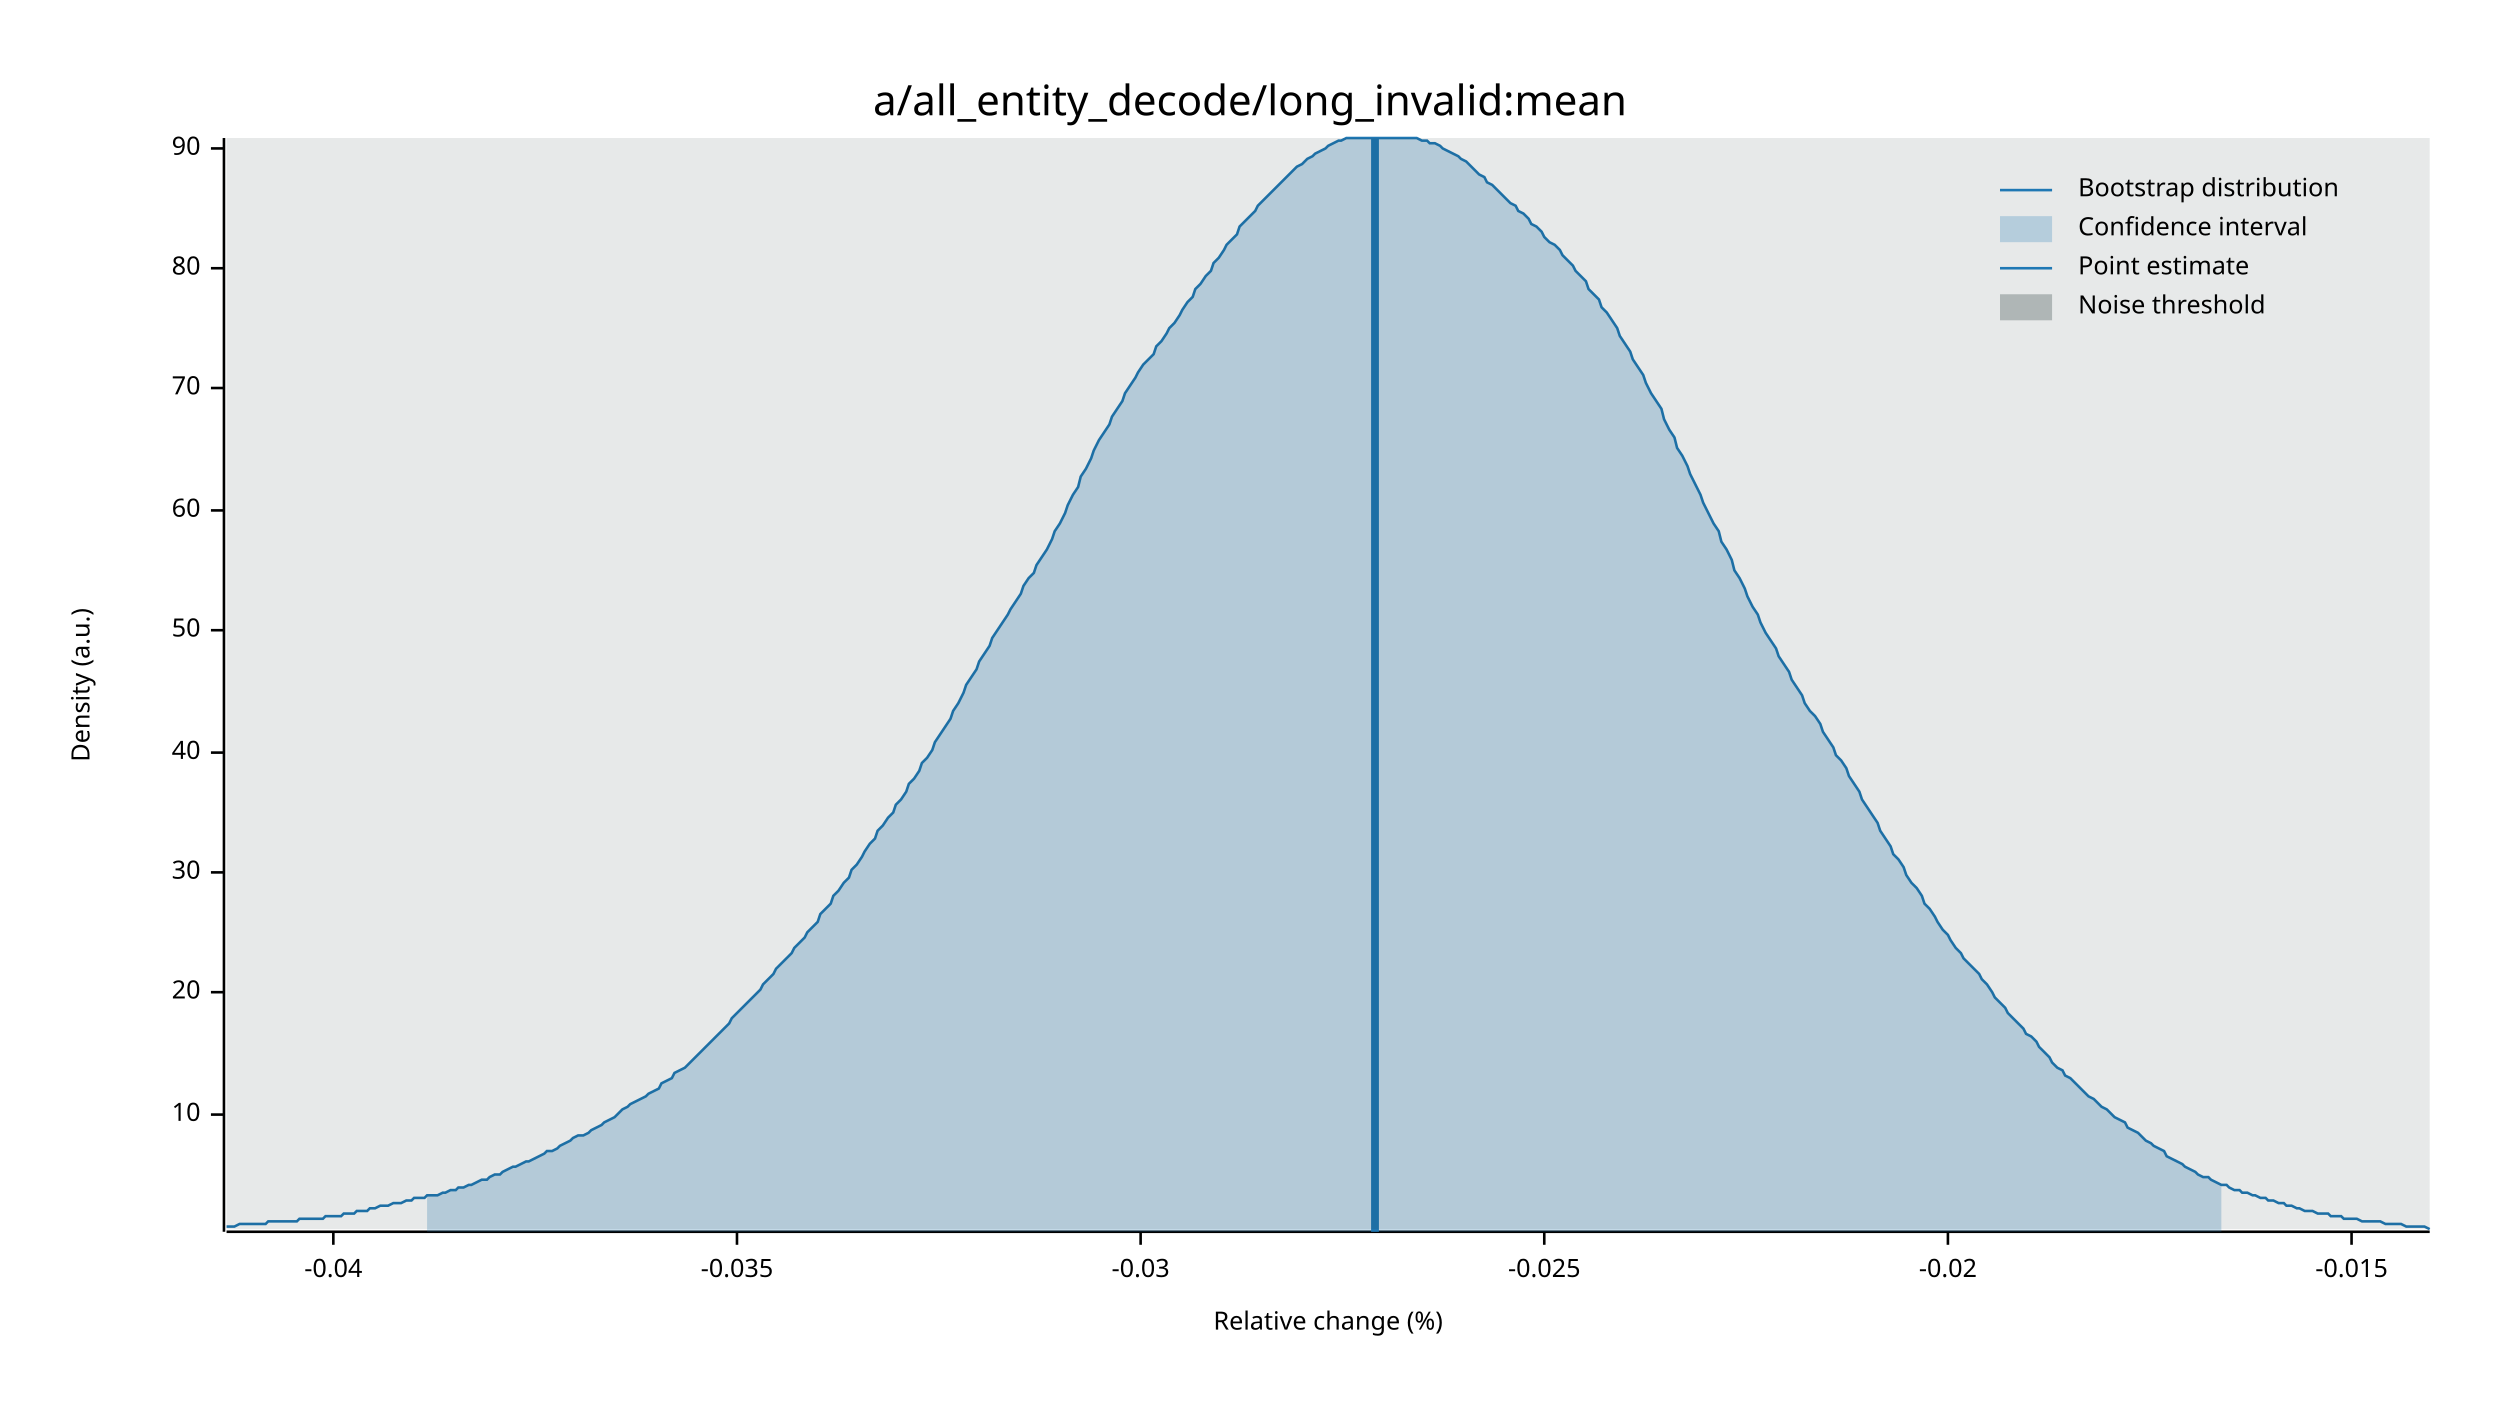
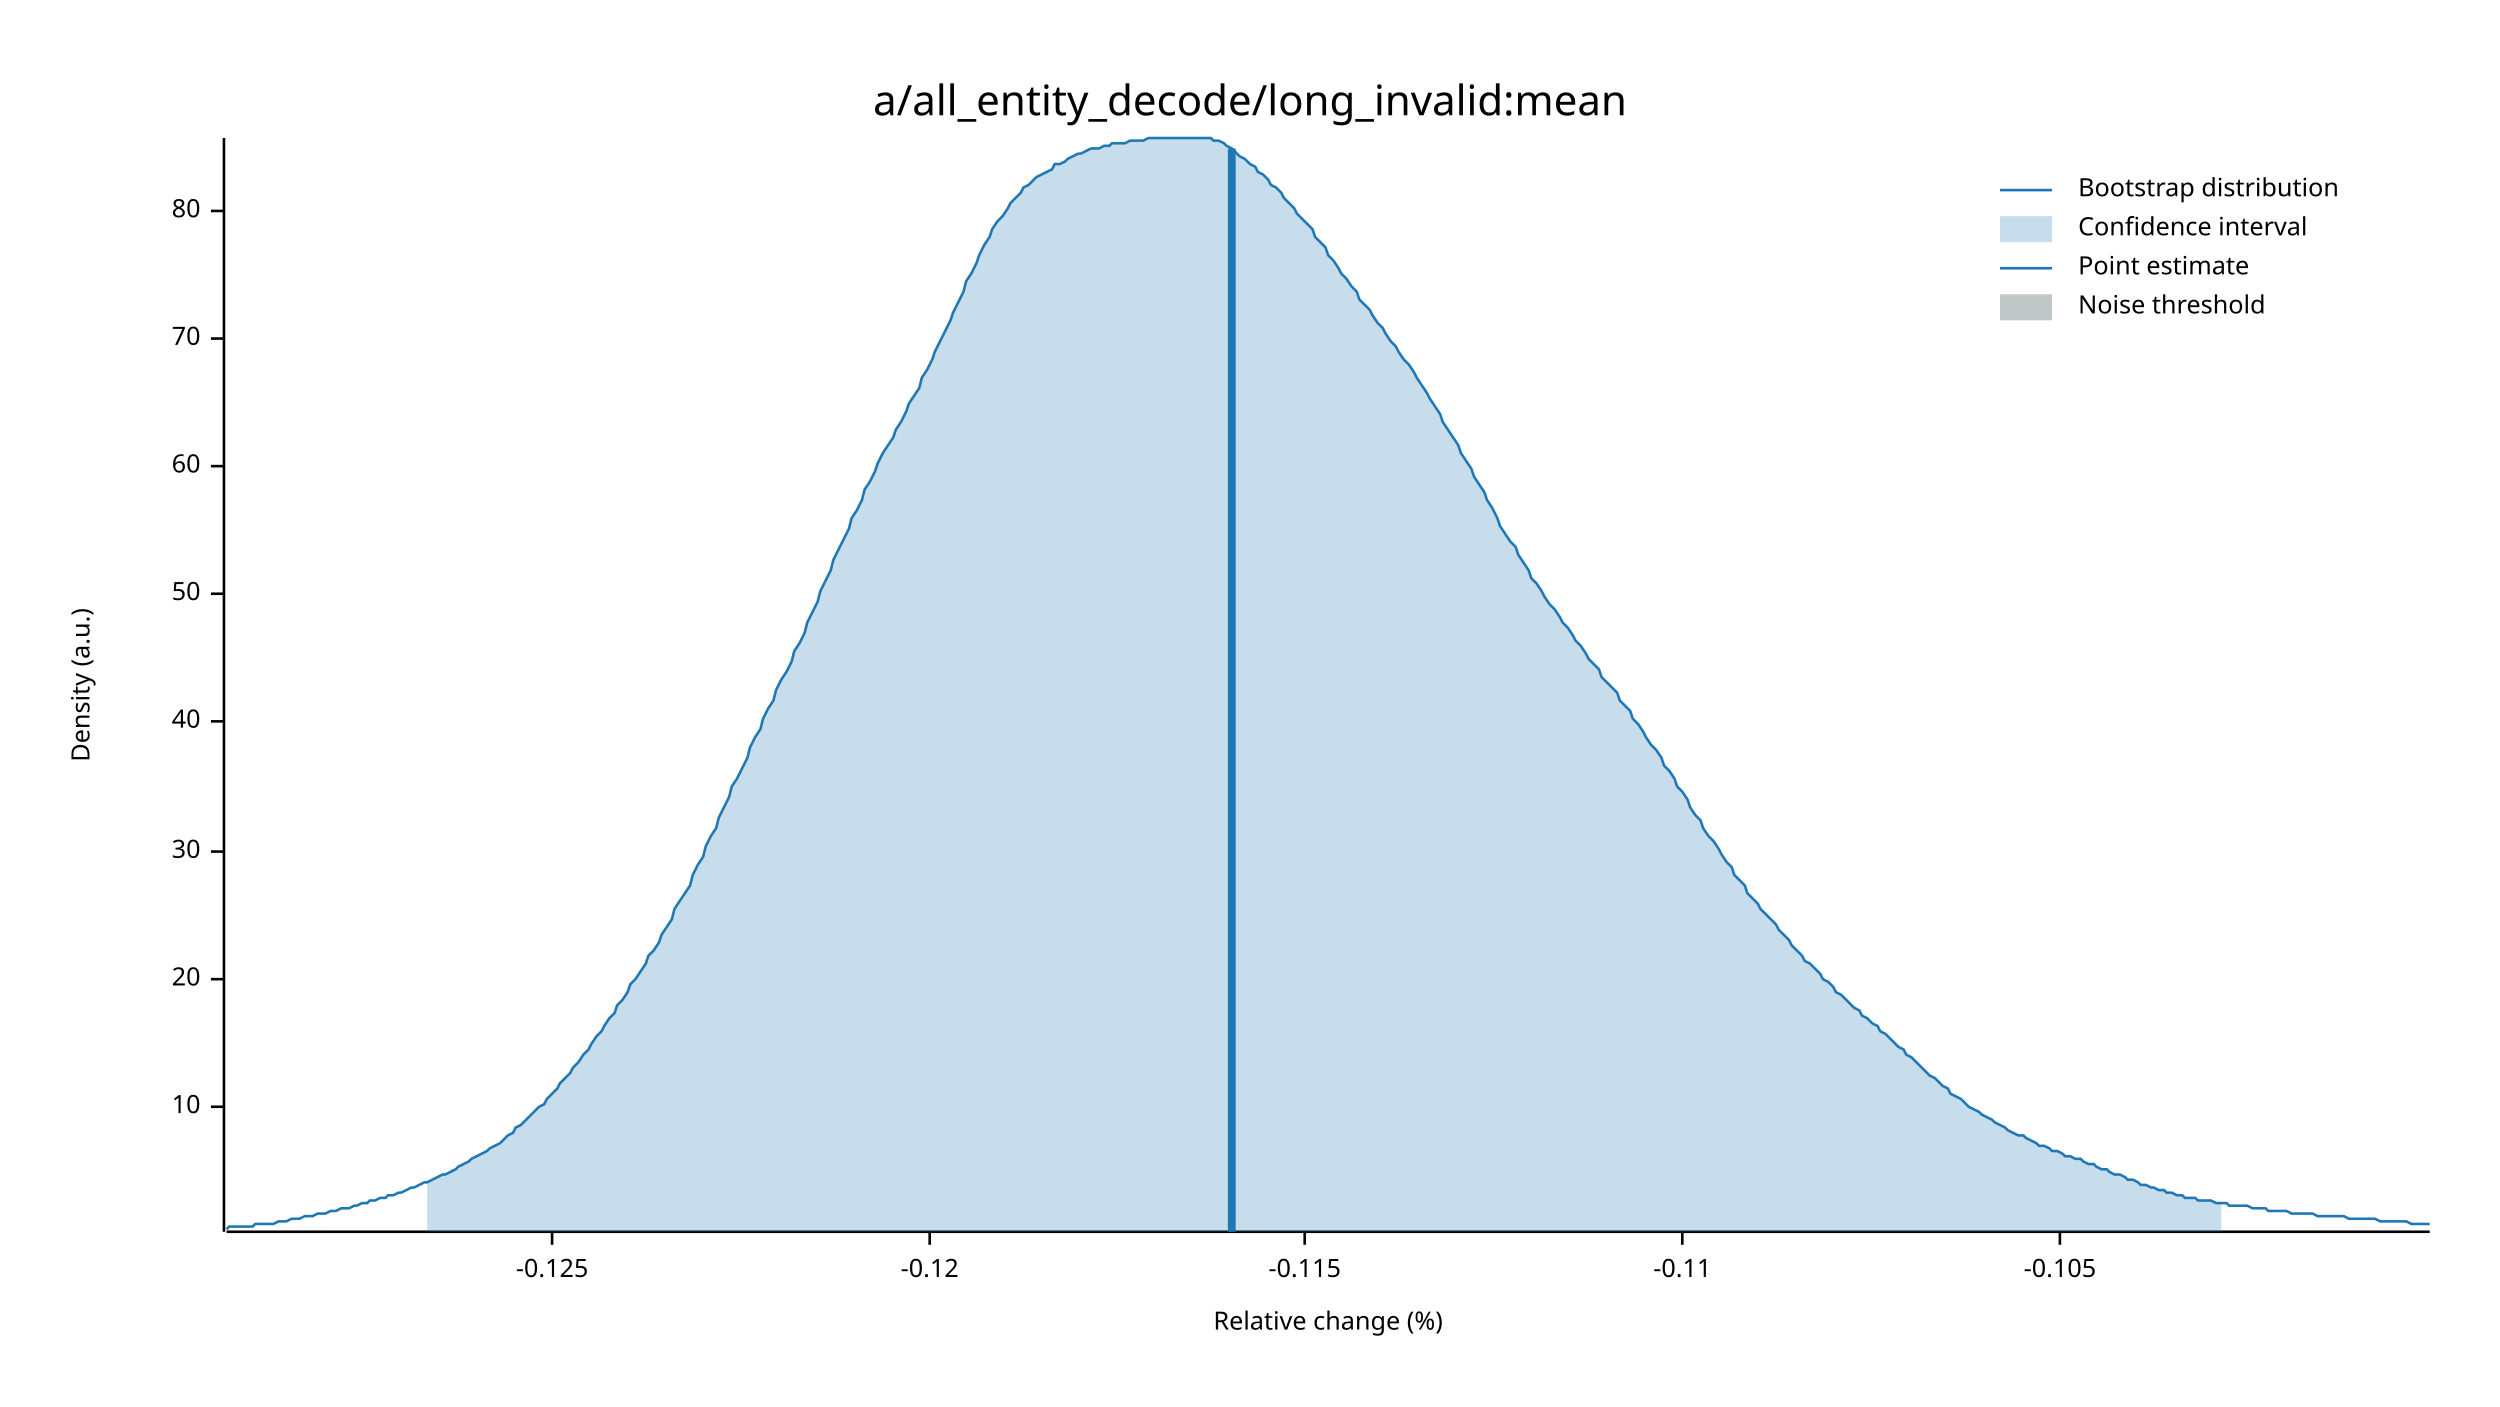
<svg xmlns="http://www.w3.org/2000/svg" width="960" height="540" viewBox="0 0 960 540">
  <text x="480" y="32" dy="0.76em" text-anchor="middle" font-family="sans-serif" font-size="16.129" opacity="1" fill="#000000">
a/all_entity_decode/long_invalid:mean
</text>
  <text x="27" y="263" dy="0.76em" text-anchor="middle" font-family="sans-serif" font-size="9.677" opacity="1" fill="#000000" transform="rotate(270, 27, 263)">
Density (a.u.)
</text>
  <text x="510" y="513" dy="-0.5ex" text-anchor="middle" font-family="sans-serif" font-size="9.677" opacity="1" fill="#000000">
Relative change (%)
</text>
  <polyline fill="none" opacity="1" stroke="#000000" stroke-width="1" points="86,53 86,473 " />
-   <text x="77" y="428" dy="0.5ex" text-anchor="end" font-family="sans-serif" font-size="9.677" opacity="1" fill="#000000">
+   <text x="77" y="425" dy="0.5ex" text-anchor="end" font-family="sans-serif" font-size="9.677" opacity="1" fill="#000000">
10
</text>
-   <polyline fill="none" opacity="1" stroke="#000000" stroke-width="1" points="81,428 86,428 " />
-   <text x="77" y="381" dy="0.5ex" text-anchor="end" font-family="sans-serif" font-size="9.677" opacity="1" fill="#000000">
+   <polyline fill="none" opacity="1" stroke="#000000" stroke-width="1" points="81,425 86,425 " />
+   <text x="77" y="376" dy="0.5ex" text-anchor="end" font-family="sans-serif" font-size="9.677" opacity="1" fill="#000000">
20
</text>
-   <polyline fill="none" opacity="1" stroke="#000000" stroke-width="1" points="81,381 86,381 " />
-   <text x="77" y="335" dy="0.5ex" text-anchor="end" font-family="sans-serif" font-size="9.677" opacity="1" fill="#000000">
+   <polyline fill="none" opacity="1" stroke="#000000" stroke-width="1" points="81,376 86,376 " />
+   <text x="77" y="327" dy="0.5ex" text-anchor="end" font-family="sans-serif" font-size="9.677" opacity="1" fill="#000000">
30
</text>
-   <polyline fill="none" opacity="1" stroke="#000000" stroke-width="1" points="81,335 86,335 " />
-   <text x="77" y="289" dy="0.5ex" text-anchor="end" font-family="sans-serif" font-size="9.677" opacity="1" fill="#000000">
+   <polyline fill="none" opacity="1" stroke="#000000" stroke-width="1" points="81,327 86,327 " />
+   <text x="77" y="277" dy="0.5ex" text-anchor="end" font-family="sans-serif" font-size="9.677" opacity="1" fill="#000000">
40
</text>
-   <polyline fill="none" opacity="1" stroke="#000000" stroke-width="1" points="81,289 86,289 " />
-   <text x="77" y="242" dy="0.5ex" text-anchor="end" font-family="sans-serif" font-size="9.677" opacity="1" fill="#000000">
+   <polyline fill="none" opacity="1" stroke="#000000" stroke-width="1" points="81,277 86,277 " />
+   <text x="77" y="228" dy="0.5ex" text-anchor="end" font-family="sans-serif" font-size="9.677" opacity="1" fill="#000000">
50
</text>
-   <polyline fill="none" opacity="1" stroke="#000000" stroke-width="1" points="81,242 86,242 " />
-   <text x="77" y="196" dy="0.5ex" text-anchor="end" font-family="sans-serif" font-size="9.677" opacity="1" fill="#000000">
+   <polyline fill="none" opacity="1" stroke="#000000" stroke-width="1" points="81,228 86,228 " />
+   <text x="77" y="179" dy="0.5ex" text-anchor="end" font-family="sans-serif" font-size="9.677" opacity="1" fill="#000000">
60
</text>
-   <polyline fill="none" opacity="1" stroke="#000000" stroke-width="1" points="81,196 86,196 " />
-   <text x="77" y="149" dy="0.5ex" text-anchor="end" font-family="sans-serif" font-size="9.677" opacity="1" fill="#000000">
+   <polyline fill="none" opacity="1" stroke="#000000" stroke-width="1" points="81,179 86,179 " />
+   <text x="77" y="130" dy="0.5ex" text-anchor="end" font-family="sans-serif" font-size="9.677" opacity="1" fill="#000000">
70
</text>
-   <polyline fill="none" opacity="1" stroke="#000000" stroke-width="1" points="81,149 86,149 " />
-   <text x="77" y="103" dy="0.5ex" text-anchor="end" font-family="sans-serif" font-size="9.677" opacity="1" fill="#000000">
+   <polyline fill="none" opacity="1" stroke="#000000" stroke-width="1" points="81,130 86,130 " />
+   <text x="77" y="81" dy="0.5ex" text-anchor="end" font-family="sans-serif" font-size="9.677" opacity="1" fill="#000000">
80
</text>
-   <polyline fill="none" opacity="1" stroke="#000000" stroke-width="1" points="81,103 86,103 " />
-   <text x="77" y="57" dy="0.5ex" text-anchor="end" font-family="sans-serif" font-size="9.677" opacity="1" fill="#000000">
- 90
+   <polyline fill="none" opacity="1" stroke="#000000" stroke-width="1" points="81,81 86,81 " />
+   <polyline fill="none" opacity="1" stroke="#000000" stroke-width="1" points="87,473 933,473 " />
+   <text x="212" y="483" dy="0.76em" text-anchor="middle" font-family="sans-serif" font-size="9.677" opacity="1" fill="#000000">
+ -0.125
</text>
-   <polyline fill="none" opacity="1" stroke="#000000" stroke-width="1" points="81,57 86,57 " />
-   <polyline fill="none" opacity="1" stroke="#000000" stroke-width="1" points="87,473 933,473 " />
-   <text x="128" y="483" dy="0.76em" text-anchor="middle" font-family="sans-serif" font-size="9.677" opacity="1" fill="#000000">
- -0.04
+   <polyline fill="none" opacity="1" stroke="#000000" stroke-width="1" points="212,473 212,478 " />
+   <text x="357" y="483" dy="0.76em" text-anchor="middle" font-family="sans-serif" font-size="9.677" opacity="1" fill="#000000">
+ -0.12
</text>
-   <polyline fill="none" opacity="1" stroke="#000000" stroke-width="1" points="128,473 128,478 " />
-   <text x="283" y="483" dy="0.76em" text-anchor="middle" font-family="sans-serif" font-size="9.677" opacity="1" fill="#000000">
- -0.035
+   <polyline fill="none" opacity="1" stroke="#000000" stroke-width="1" points="357,473 357,478 " />
+   <text x="501" y="483" dy="0.76em" text-anchor="middle" font-family="sans-serif" font-size="9.677" opacity="1" fill="#000000">
+ -0.115
</text>
-   <polyline fill="none" opacity="1" stroke="#000000" stroke-width="1" points="283,473 283,478 " />
-   <text x="438" y="483" dy="0.76em" text-anchor="middle" font-family="sans-serif" font-size="9.677" opacity="1" fill="#000000">
- -0.03
+   <polyline fill="none" opacity="1" stroke="#000000" stroke-width="1" points="501,473 501,478 " />
+   <text x="646" y="483" dy="0.76em" text-anchor="middle" font-family="sans-serif" font-size="9.677" opacity="1" fill="#000000">
+ -0.11
</text>
-   <polyline fill="none" opacity="1" stroke="#000000" stroke-width="1" points="438,473 438,478 " />
-   <text x="593" y="483" dy="0.76em" text-anchor="middle" font-family="sans-serif" font-size="9.677" opacity="1" fill="#000000">
- -0.025
+   <polyline fill="none" opacity="1" stroke="#000000" stroke-width="1" points="646,473 646,478 " />
+   <text x="791" y="483" dy="0.76em" text-anchor="middle" font-family="sans-serif" font-size="9.677" opacity="1" fill="#000000">
+ -0.105
</text>
-   <polyline fill="none" opacity="1" stroke="#000000" stroke-width="1" points="593,473 593,478 " />
-   <text x="748" y="483" dy="0.76em" text-anchor="middle" font-family="sans-serif" font-size="9.677" opacity="1" fill="#000000">
- -0.02
- </text>
-   <polyline fill="none" opacity="1" stroke="#000000" stroke-width="1" points="748,473 748,478 " />
-   <text x="903" y="483" dy="0.76em" text-anchor="middle" font-family="sans-serif" font-size="9.677" opacity="1" fill="#000000">
- -0.015
- </text>
-   <polyline fill="none" opacity="1" stroke="#000000" stroke-width="1" points="903,473 903,478 " />
-   <polyline fill="none" opacity="1" stroke="#1F78B4" stroke-width="1" points="87,471 88,471 90,471 92,470 93,470 95,470 97,470 98,470 100,470 102,470 103,469 105,469 107,469 109,469 110,469 112,469 114,469 115,468 117,468 119,468 120,468 122,468 124,468 125,467 127,467 129,467 131,467 132,466 134,466 136,466 137,465 139,465 141,465 142,464 144,464 146,463 148,463 149,463 151,462 153,462 154,462 156,461 158,461 159,460 161,460 163,460 164,459 166,459 168,459 170,458 171,458 173,457 175,457 176,456 178,456 180,455 181,455 183,454 185,453 187,453 188,452 190,451 192,451 193,450 195,449 197,448 198,448 200,447 202,446 203,446 205,445 207,444 209,443 210,442 212,442 214,441 215,440 217,439 219,438 220,437 222,436 224,436 226,435 227,434 229,433 231,432 232,431 234,430 236,429 237,428 239,426 241,425 242,424 244,423 246,422 248,421 249,420 251,419 253,418 254,416 256,415 258,414 259,412 261,411 263,410 265,408 266,407 268,405 270,403 271,402 273,400 275,398 276,397 278,395 280,393 281,391 283,389 285,387 287,385 288,384 290,382 292,380 293,378 295,376 297,374 298,372 300,370 302,368 304,366 305,364 307,362 309,360 310,358 312,356 314,354 315,351 317,349 319,347 320,344 322,342 324,339 326,337 327,334 329,332 331,329 332,327 334,324 336,322 337,319 339,317 341,314 343,312 344,309 346,307 348,304 349,301 351,299 353,296 354,293 356,291 358,288 359,285 361,282 363,279 365,276 366,273 368,270 370,266 371,263 373,260 375,257 376,254 378,251 380,248 381,245 383,242 385,239 387,236 388,234 390,231 392,228 393,225 395,222 397,220 398,217 400,214 402,211 404,207 405,204 407,201 409,197 410,194 412,190 414,187 415,183 417,180 419,176 420,173 422,169 424,166 426,163 427,160 429,157 431,154 432,151 434,148 436,145 437,143 439,140 441,138 443,136 444,133 446,131 448,128 449,126 451,124 453,121 454,119 456,116 458,114 459,111 461,109 463,106 465,104 466,101 468,99 470,96 471,94 473,92 475,90 476,87 478,85 480,83 482,81 483,79 485,77 487,75 488,74 490,72 492,70 493,69 495,67 497,65 498,64 500,63 502,61 504,60 505,59 507,58 509,57 510,56 512,55 514,54 515,54 517,53 519,53 521,53 522,53 524,53 526,53 527,53 529,53 531,53 532,53 534,53 536,53 537,53 539,53 541,53 543,53 544,53 546,54 548,54 549,55 551,55 553,56 554,57 556,58 558,59 560,60 561,61 563,62 565,64 566,65 568,67 570,68 571,70 573,71 575,73 576,74 578,76 580,78 582,79 583,81 585,82 587,84 588,86 590,87 592,89 593,91 595,93 597,94 599,96 600,98 602,100 604,102 605,104 607,106 609,108 610,111 612,113 614,115 615,118 617,120 619,123 621,126 622,129 624,132 626,135 627,138 629,141 631,144 632,147 634,151 636,154 638,157 639,161 641,165 643,168 644,172 646,175 648,179 649,182 651,186 653,190 654,193 656,197 658,201 660,204 661,208 663,211 665,215 666,219 668,222 670,226 671,229 673,233 675,236 676,239 678,243 680,246 682,249 683,252 685,255 687,258 688,261 690,264 692,267 693,270 695,273 697,275 699,278 700,281 702,284 704,287 705,290 707,292 709,295 710,298 712,301 714,304 715,307 717,310 719,313 721,316 722,319 724,322 726,325 727,328 729,330 731,333 732,336 734,339 736,341 738,344 739,347 741,349 743,352 744,354 746,357 748,359 749,361 751,364 753,366 754,368 756,370 758,372 760,374 761,376 763,378 765,381 766,383 768,385 770,387 771,389 773,391 775,393 777,395 778,397 780,398 782,400 783,402 785,404 787,406 788,408 790,410 792,411 793,413 795,414 797,416 799,418 800,419 802,421 804,422 805,423 807,425 809,426 810,427 812,429 814,430 816,431 817,433 819,434 821,435 822,436 824,438 826,439 827,440 829,441 831,442 832,444 834,445 836,446 838,447 839,448 841,449 843,450 844,451 846,452 848,452 849,453 851,454 853,455 855,455 856,456 858,457 860,457 861,458 863,458 865,459 866,459 868,460 870,460 871,461 873,461 875,462 877,462 878,463 880,463 882,464 883,464 885,465 887,465 888,465 890,466 892,466 894,466 895,467 897,467 899,467 900,468 902,468 904,468 905,468 907,469 909,469 910,469 912,469 914,469 916,470 917,470 919,470 921,470 922,470 924,471 926,471 927,471 929,471 931,471 933,472 " />
-   <polygon opacity="0.25" fill="#1F78B4" points="164,459 166,459 168,459 170,458 171,458 173,457 175,457 176,456 178,456 180,455 181,455 183,454 185,453 187,453 188,452 190,451 192,451 193,450 195,449 197,448 198,448 200,447 202,446 203,446 205,445 207,444 209,443 210,442 212,442 214,441 215,440 217,439 219,438 220,437 222,436 224,436 226,435 227,434 229,433 231,432 232,431 234,430 236,429 237,428 239,426 241,425 242,424 244,423 246,422 248,421 249,420 251,419 253,418 254,416 256,415 258,414 259,412 261,411 263,410 265,408 266,407 268,405 270,403 271,402 273,400 275,398 276,397 278,395 280,393 281,391 283,389 285,387 287,385 288,384 290,382 292,380 293,378 295,376 297,374 298,372 300,370 302,368 304,366 305,364 307,362 309,360 310,358 312,356 314,354 315,351 317,349 319,347 320,344 322,342 324,339 326,337 327,334 329,332 331,329 332,327 334,324 336,322 337,319 339,317 341,314 343,312 344,309 346,307 348,304 349,301 351,299 353,296 354,293 356,291 358,288 359,285 361,282 363,279 365,276 366,273 368,270 370,266 371,263 373,260 375,257 376,254 378,251 380,248 381,245 383,242 385,239 387,236 388,234 390,231 392,228 393,225 395,222 397,220 398,217 400,214 402,211 404,207 405,204 407,201 409,197 410,194 412,190 414,187 415,183 417,180 419,176 420,173 422,169 424,166 426,163 427,160 429,157 431,154 432,151 434,148 436,145 437,143 439,140 441,138 443,136 444,133 446,131 448,128 449,126 451,124 453,121 454,119 456,116 458,114 459,111 461,109 463,106 465,104 466,101 468,99 470,96 471,94 473,92 475,90 476,87 478,85 480,83 482,81 483,79 485,77 487,75 488,74 490,72 492,70 493,69 495,67 497,65 498,64 500,63 502,61 504,60 505,59 507,58 509,57 510,56 512,55 514,54 515,54 517,53 519,53 521,53 522,53 524,53 526,53 527,53 529,53 531,53 532,53 534,53 536,53 537,53 539,53 541,53 543,53 544,53 546,54 548,54 549,55 551,55 553,56 554,57 556,58 558,59 560,60 561,61 563,62 565,64 566,65 568,67 570,68 571,70 573,71 575,73 576,74 578,76 580,78 582,79 583,81 585,82 587,84 588,86 590,87 592,89 593,91 595,93 597,94 599,96 600,98 602,100 604,102 605,104 607,106 609,108 610,111 612,113 614,115 615,118 617,120 619,123 621,126 622,129 624,132 626,135 627,138 629,141 631,144 632,147 634,151 636,154 638,157 639,161 641,165 643,168 644,172 646,175 648,179 649,182 651,186 653,190 654,193 656,197 658,201 660,204 661,208 663,211 665,215 666,219 668,222 670,226 671,229 673,233 675,236 676,239 678,243 680,246 682,249 683,252 685,255 687,258 688,261 690,264 692,267 693,270 695,273 697,275 699,278 700,281 702,284 704,287 705,290 707,292 709,295 710,298 712,301 714,304 715,307 717,310 719,313 721,316 722,319 724,322 726,325 727,328 729,330 731,333 732,336 734,339 736,341 738,344 739,347 741,349 743,352 744,354 746,357 748,359 749,361 751,364 753,366 754,368 756,370 758,372 760,374 761,376 763,378 765,381 766,383 768,385 770,387 771,389 773,391 775,393 777,395 778,397 780,398 782,400 783,402 785,404 787,406 788,408 790,410 792,411 793,413 795,414 797,416 799,418 800,419 802,421 804,422 805,423 807,425 809,426 810,427 812,429 814,430 816,431 817,433 819,434 821,435 822,436 824,438 826,439 827,440 829,441 831,442 832,444 834,445 836,446 838,447 839,448 841,449 843,450 844,451 846,452 848,452 849,453 851,454 853,455 853,473 164,473 " />
-   <polyline fill="none" opacity="1" stroke="#1F78B4" stroke-width="3" points="528,473 528,53 " />
-   <rect x="87" y="53" width="846" height="419" opacity="0.1" fill="#071A1C" stroke="none" />
+   <polyline fill="none" opacity="1" stroke="#000000" stroke-width="1" points="791,473 791,478 " />
+   <polyline fill="none" opacity="1" stroke="#1F78B4" stroke-width="1" points="87,472 88,471 90,471 92,471 93,471 95,471 97,471 98,470 100,470 102,470 103,470 105,470 107,469 109,469 110,469 112,468 114,468 115,468 117,467 119,467 120,467 122,466 124,466 125,466 127,465 129,465 131,464 132,464 134,464 136,463 137,463 139,462 141,462 142,461 144,461 146,460 148,460 149,459 151,459 153,458 154,458 156,457 158,456 159,456 161,455 163,454 164,454 166,453 168,452 170,451 171,451 173,450 175,449 176,448 178,447 180,446 181,445 183,444 185,443 187,442 188,441 190,440 192,439 193,438 195,436 197,435 198,433 200,432 202,430 203,429 205,427 207,425 209,424 210,422 212,420 214,418 215,416 217,414 219,412 220,410 222,408 224,405 226,403 227,401 229,398 231,396 232,394 234,391 236,389 237,386 239,384 241,381 242,378 244,376 246,373 248,370 249,367 251,365 253,362 254,359 256,356 258,353 259,349 261,346 263,343 265,340 266,336 268,332 270,329 271,325 273,321 275,318 276,314 278,310 280,306 281,302 283,299 285,295 287,291 288,287 290,283 292,280 293,276 295,272 297,269 298,265 300,261 302,258 304,254 305,250 307,247 309,243 310,239 312,235 314,231 315,227 317,223 319,219 320,215 322,211 324,207 326,203 327,199 329,196 331,192 332,188 334,185 336,181 337,178 339,174 341,171 343,168 344,165 346,162 348,158 349,155 351,152 353,149 354,145 356,142 358,138 359,135 361,131 363,127 365,123 366,120 368,116 370,112 371,108 373,105 375,101 376,98 378,94 380,91 381,88 383,85 385,83 387,80 388,78 390,76 392,74 393,72 395,71 397,69 398,68 400,67 402,66 404,65 405,63 407,63 409,62 410,61 412,60 414,59 415,59 417,58 419,57 420,57 422,57 424,56 426,56 427,55 429,55 431,55 432,55 434,54 436,54 437,54 439,54 441,53 443,53 444,53 446,53 448,53 449,53 451,53 453,53 454,53 456,53 458,53 459,53 461,53 463,53 465,53 466,54 468,54 470,55 471,56 473,57 475,59 476,60 478,61 480,63 482,64 483,66 485,67 487,69 488,71 490,72 492,74 493,76 495,78 497,80 498,82 500,84 502,86 504,88 505,91 507,93 509,95 510,98 512,100 514,103 515,105 517,107 519,110 521,112 522,115 524,117 526,119 527,121 529,124 531,126 532,128 534,131 536,133 537,135 539,138 541,140 543,143 544,145 546,148 548,151 549,153 551,156 553,159 554,162 556,165 558,168 560,171 561,174 563,177 565,180 566,183 568,186 570,189 571,192 573,195 575,199 576,202 578,205 580,208 582,210 583,213 585,216 587,219 588,222 590,224 592,227 593,229 595,232 597,234 599,237 600,239 602,241 604,244 605,246 607,248 609,251 610,253 612,255 614,257 615,260 617,262 619,264 621,266 622,269 624,271 626,273 627,276 629,278 631,281 632,283 634,286 636,288 638,291 639,294 641,296 643,299 644,302 646,304 648,307 649,310 651,313 653,315 654,318 656,321 658,323 660,326 661,328 663,331 665,333 666,336 668,338 670,340 671,343 673,345 675,347 676,349 678,351 680,353 682,355 683,357 685,359 687,361 688,363 690,365 692,367 693,369 695,370 697,372 699,374 700,376 702,377 704,379 705,381 707,382 709,384 710,385 712,387 714,388 715,390 717,391 719,393 721,394 722,396 724,397 726,399 727,400 729,402 731,403 732,405 734,406 736,408 738,410 739,411 741,413 743,414 744,415 746,417 748,418 749,420 751,421 753,422 754,423 756,425 758,426 760,427 761,428 763,429 765,430 766,431 768,432 770,433 771,434 773,435 775,436 777,436 778,437 780,438 782,439 783,440 785,440 787,441 788,442 790,442 792,443 793,444 795,444 797,445 799,445 800,446 802,447 804,447 805,448 807,449 809,449 810,450 812,451 814,451 816,452 817,453 819,453 821,454 822,455 824,455 826,456 827,456 829,457 831,457 832,458 834,458 836,459 838,459 839,460 841,460 843,460 844,461 846,461 848,461 849,461 851,462 853,462 855,462 856,463 858,463 860,463 861,463 863,463 865,464 866,464 868,464 870,464 871,465 873,465 875,465 877,465 878,465 880,466 882,466 883,466 885,466 887,466 888,466 890,467 892,467 894,467 895,467 897,467 899,467 900,467 902,468 904,468 905,468 907,468 909,468 910,468 912,468 914,469 916,469 917,469 919,469 921,469 922,469 924,469 926,470 927,470 929,470 931,470 933,470 " />
+   <polygon opacity="0.25" fill="#1F78B4" points="164,454 166,453 168,452 170,451 171,451 173,450 175,449 176,448 178,447 180,446 181,445 183,444 185,443 187,442 188,441 190,440 192,439 193,438 195,436 197,435 198,433 200,432 202,430 203,429 205,427 207,425 209,424 210,422 212,420 214,418 215,416 217,414 219,412 220,410 222,408 224,405 226,403 227,401 229,398 231,396 232,394 234,391 236,389 237,386 239,384 241,381 242,378 244,376 246,373 248,370 249,367 251,365 253,362 254,359 256,356 258,353 259,349 261,346 263,343 265,340 266,336 268,332 270,329 271,325 273,321 275,318 276,314 278,310 280,306 281,302 283,299 285,295 287,291 288,287 290,283 292,280 293,276 295,272 297,269 298,265 300,261 302,258 304,254 305,250 307,247 309,243 310,239 312,235 314,231 315,227 317,223 319,219 320,215 322,211 324,207 326,203 327,199 329,196 331,192 332,188 334,185 336,181 337,178 339,174 341,171 343,168 344,165 346,162 348,158 349,155 351,152 353,149 354,145 356,142 358,138 359,135 361,131 363,127 365,123 366,120 368,116 370,112 371,108 373,105 375,101 376,98 378,94 380,91 381,88 383,85 385,83 387,80 388,78 390,76 392,74 393,72 395,71 397,69 398,68 400,67 402,66 404,65 405,63 407,63 409,62 410,61 412,60 414,59 415,59 417,58 419,57 420,57 422,57 424,56 426,56 427,55 429,55 431,55 432,55 434,54 436,54 437,54 439,54 441,53 443,53 444,53 446,53 448,53 449,53 451,53 453,53 454,53 456,53 458,53 459,53 461,53 463,53 465,53 466,54 468,54 470,55 471,56 473,57 475,59 476,60 478,61 480,63 482,64 483,66 485,67 487,69 488,71 490,72 492,74 493,76 495,78 497,80 498,82 500,84 502,86 504,88 505,91 507,93 509,95 510,98 512,100 514,103 515,105 517,107 519,110 521,112 522,115 524,117 526,119 527,121 529,124 531,126 532,128 534,131 536,133 537,135 539,138 541,140 543,143 544,145 546,148 548,151 549,153 551,156 553,159 554,162 556,165 558,168 560,171 561,174 563,177 565,180 566,183 568,186 570,189 571,192 573,195 575,199 576,202 578,205 580,208 582,210 583,213 585,216 587,219 588,222 590,224 592,227 593,229 595,232 597,234 599,237 600,239 602,241 604,244 605,246 607,248 609,251 610,253 612,255 614,257 615,260 617,262 619,264 621,266 622,269 624,271 626,273 627,276 629,278 631,281 632,283 634,286 636,288 638,291 639,294 641,296 643,299 644,302 646,304 648,307 649,310 651,313 653,315 654,318 656,321 658,323 660,326 661,328 663,331 665,333 666,336 668,338 670,340 671,343 673,345 675,347 676,349 678,351 680,353 682,355 683,357 685,359 687,361 688,363 690,365 692,367 693,369 695,370 697,372 699,374 700,376 702,377 704,379 705,381 707,382 709,384 710,385 712,387 714,388 715,390 717,391 719,393 721,394 722,396 724,397 726,399 727,400 729,402 731,403 732,405 734,406 736,408 738,410 739,411 741,413 743,414 744,415 746,417 748,418 749,420 751,421 753,422 754,423 756,425 758,426 760,427 761,428 763,429 765,430 766,431 768,432 770,433 771,434 773,435 775,436 777,436 778,437 780,438 782,439 783,440 785,440 787,441 788,442 790,442 792,443 793,444 795,444 797,445 799,445 800,446 802,447 804,447 805,448 807,449 809,449 810,450 812,451 814,451 816,452 817,453 819,453 821,454 822,455 824,455 826,456 827,456 829,457 831,457 832,458 834,458 836,459 838,459 839,460 841,460 843,460 844,461 846,461 848,461 849,461 851,462 853,462 853,473 164,473 " />
+   <polyline fill="none" opacity="1" stroke="#1F78B4" stroke-width="3" points="473,473 473,57 " />
+   <rect x="510" y="53" width="0" height="419" opacity="0.1" fill="#071A1C" stroke="none" />
  <text x="798" y="68" dy="0.76em" text-anchor="start" font-family="sans-serif" font-size="9.677" opacity="1" fill="#000000">
Bootstrap distribution
</text>
  <text x="798" y="83" dy="0.76em" text-anchor="start" font-family="sans-serif" font-size="9.677" opacity="1" fill="#000000">
Confidence interval
</text>
  <text x="798" y="98" dy="0.76em" text-anchor="start" font-family="sans-serif" font-size="9.677" opacity="1" fill="#000000">
Point estimate
</text>
  <text x="798" y="113" dy="0.76em" text-anchor="start" font-family="sans-serif" font-size="9.677" opacity="1" fill="#000000">
Noise threshold
</text>
  <polyline fill="none" opacity="1" stroke="#1F78B4" stroke-width="1" points="768,73 788,73 " />
  <rect x="768" y="83" width="20" height="10" opacity="0.25" fill="#1F78B4" stroke="none" />
  <polyline fill="none" opacity="1" stroke="#1F78B4" stroke-width="1" points="768,103 788,103 " />
  <rect x="768" y="113" width="20" height="10" opacity="0.25" fill="#071A1C" stroke="none" />
</svg>
